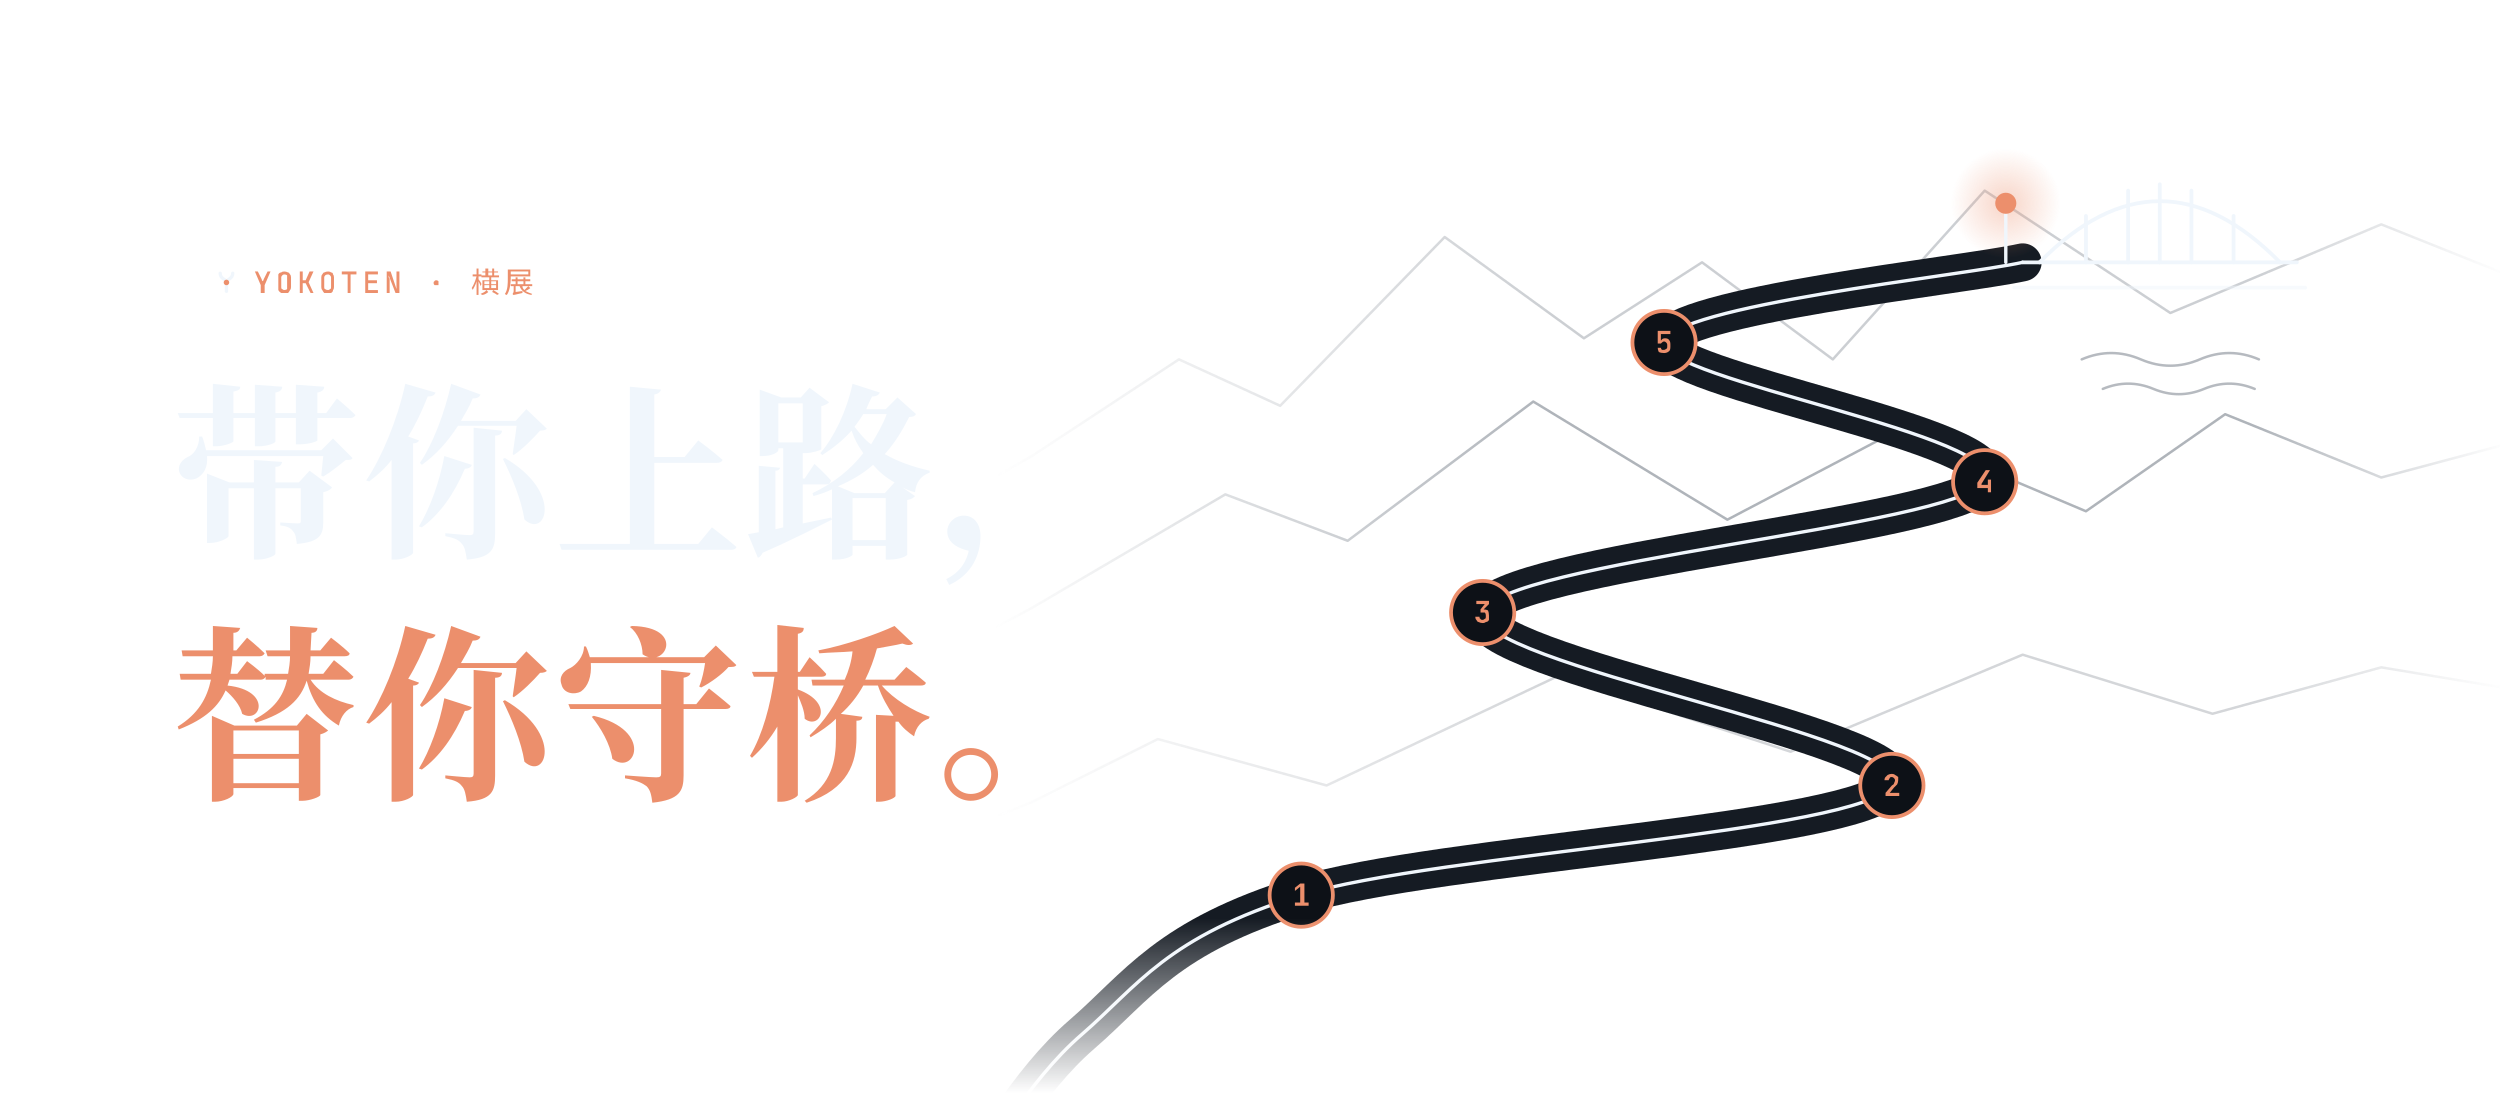
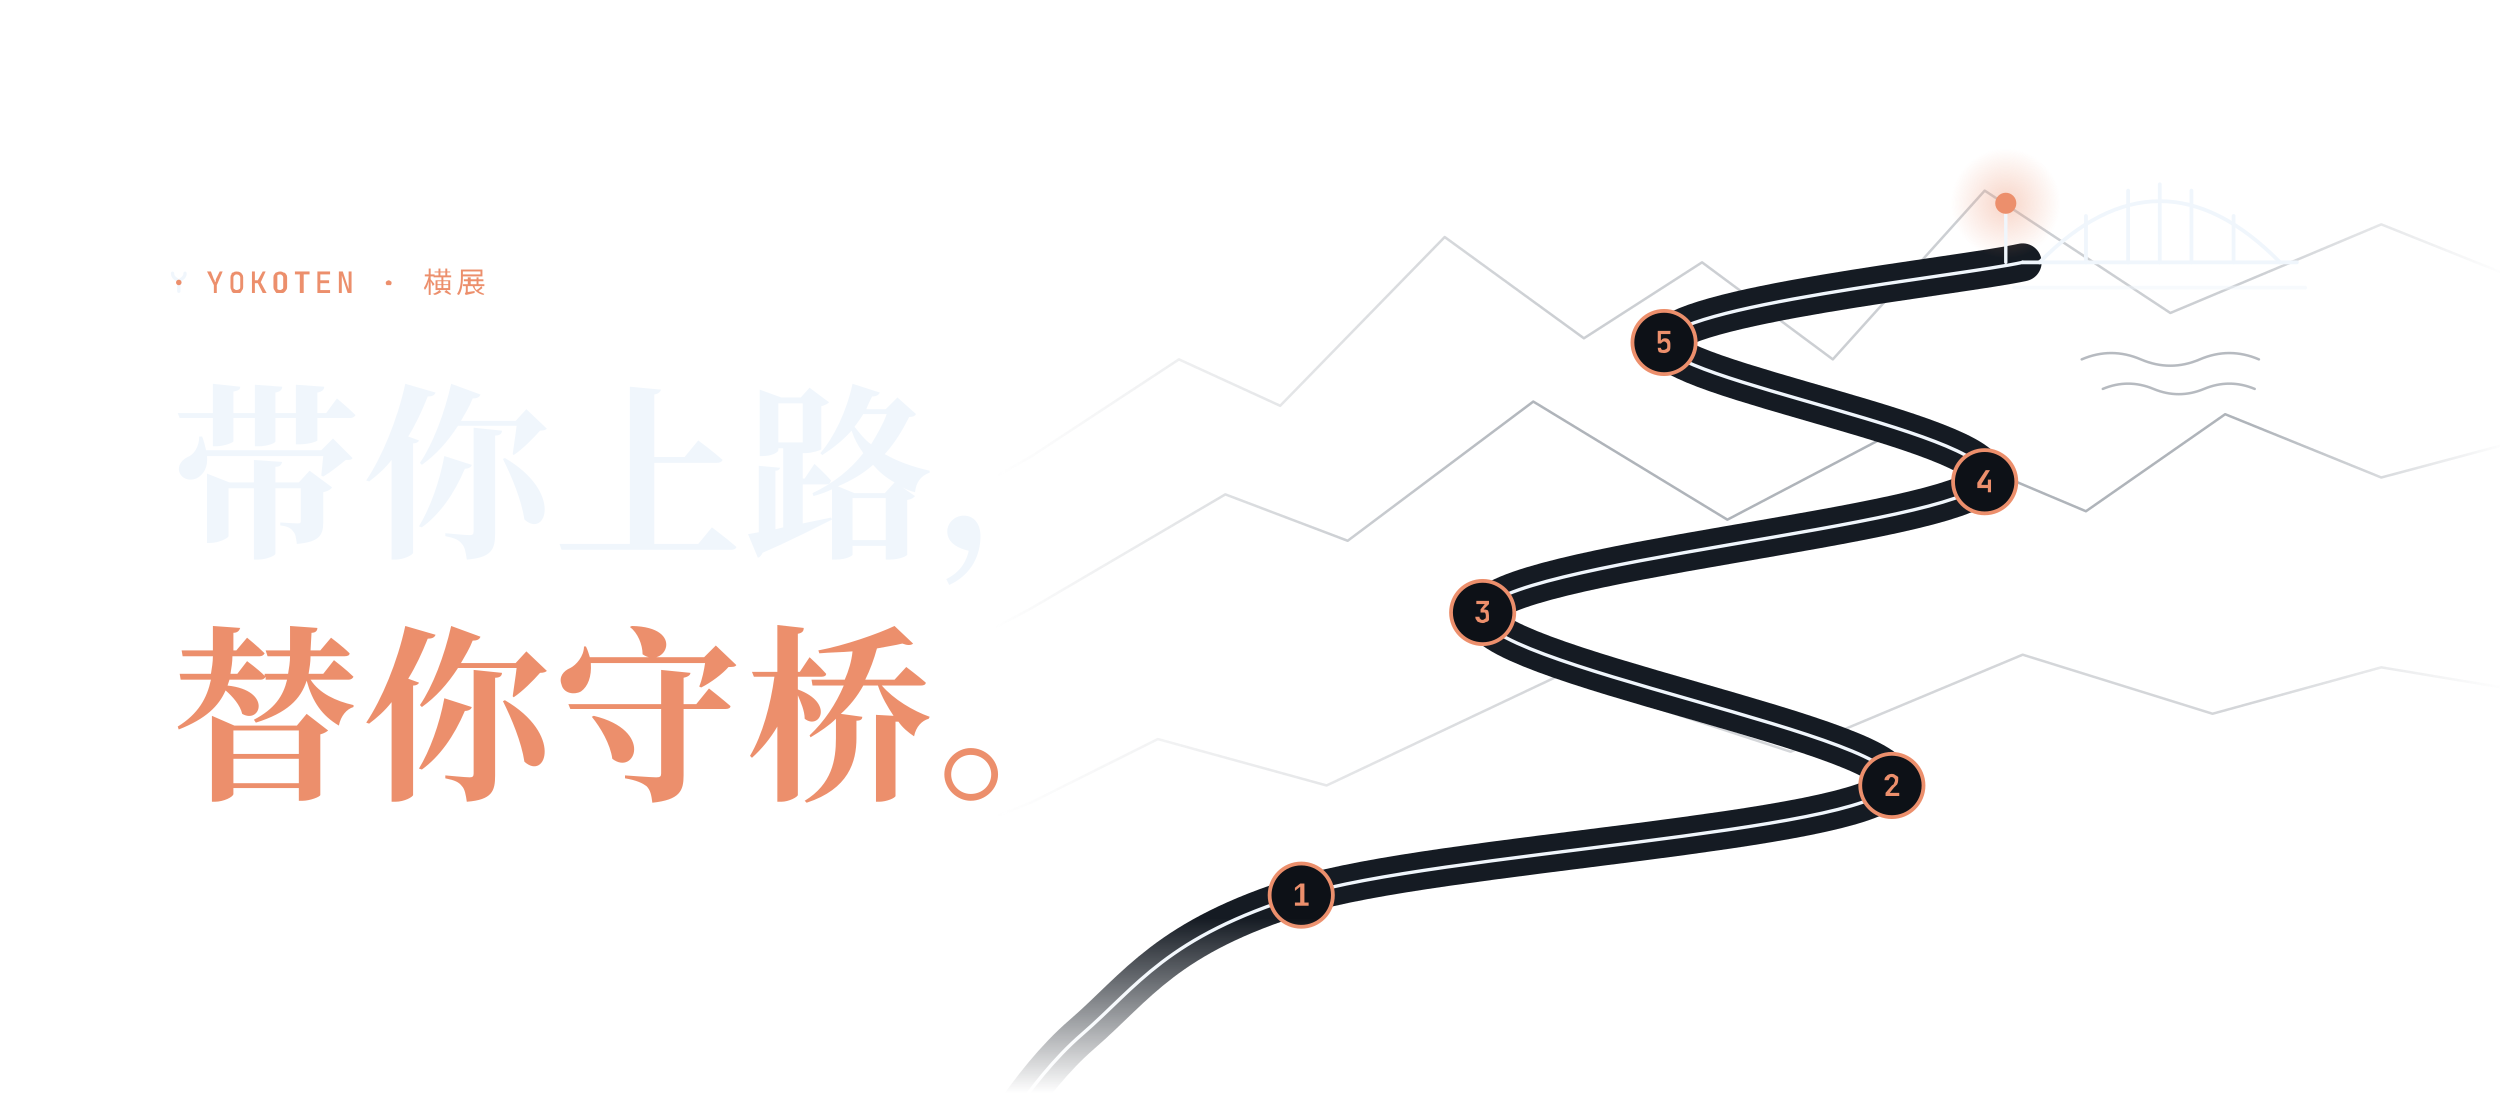
<svg xmlns="http://www.w3.org/2000/svg" viewBox="0 0 1280 560" width="1280" height="560" role="img" aria-label="yokoten：带你上路，替你守桥。">
  <defs>
    <linearGradient id="low" x1="0" x2="0" y1="0" y2="1">
      <stop offset=".84" stop-color="#fff" />
      <stop offset="1" stop-color="#fff" stop-opacity="0" />
    </linearGradient>
    <mask id="card">
      <rect width="1280" height="560" fill="url(#low)" />
    </mask>
    <linearGradient id="fade" x1="0" x2="1">
      <stop offset=".40" stop-color="#fff" stop-opacity="0" />
      <stop offset=".62" stop-color="#fff" />
      <stop offset=".9" stop-color="#fff" />
      <stop offset="1" stop-color="#fff" stop-opacity="0" />
    </linearGradient>
    <mask id="m">
      <rect width="1280" height="560" fill="url(#fade)" />
    </mask>
    <radialGradient id="halo">
      <stop offset="0" stop-color="#ec8f6c" stop-opacity=".38" />
      <stop offset="1" stop-color="#ec8f6c" stop-opacity="0" />
    </radialGradient>
  </defs>
  <style>
.ridge{fill:none;stroke:#6e7681;stroke-width:1.2;stroke-linejoin:round;stroke-linecap:round}
.road{fill:none;stroke:#f0f6fc;stroke-width:1.6;stroke-dasharray:.012 .008;stroke-linecap:round}
.ink{fill:none;stroke:#f0f6fc;stroke-linecap:round;stroke-linejoin:round}
@media (prefers-reduced-motion:no-preference){.road{animation:walk 40s linear infinite}.glow{animation:glow 3.6s ease-in-out infinite}}
@keyframes walk{to{stroke-dashoffset:-1}}
@keyframes glow{50%{opacity:.45}}
</style>
  <g mask="url(#card)">
    <g mask="url(#m)">
      <g transform="translate(528 22) scale(1.08)" class="ridge">
        <path d="M-60 230 L0 196 L70 150 L118 172 L196 92 L262 140 L318 104 L380 150 L452 70 L540 128 L640 86 L700 110" opacity=".35" />
        <path d="M-60 300 L0 268 L92 214 L150 236 L238 170 L330 226 L410 184 L500 222 L566 176 L640 206 L700 190" opacity=".55" />
        <path d="M-60 384 L0 360 L60 330 L140 352 L250 300 L360 336 L470 290 L560 318 L640 296 L700 306" opacity=".3" />
      </g>
    </g>
    <g transform="translate(528 22) scale(1.08)">
      <g class="ridge" opacity=".5">
        <path d="M498 150 q14 -6 28 0 t28 0 t28 0" />
        <path d="M508 164 q12 -5 24 0 t24 0 t24 0" />
      </g>
      <path d="M-30 540 C-21 528.3 -2.3 492.7 24 470 C50.3 447.3 64 423.7 128 404 C192 384.3 393.7 374.3 408 352 C422.3 329.7 206.7 294 214 270 C221.3 246 437.7 229.3 452 208 C466.3 186.7 297 159.3 300 142 C303 124.7 441.7 110.3 470 104" fill="none" stroke="#151b23" stroke-width="18" stroke-linecap="round" />
      <path class="road" d="M-30 540 C-21 528.3 -2.3 492.7 24 470 C50.3 447.3 64 423.7 128 404 C192 384.3 393.7 374.3 408 352 C422.3 329.7 206.7 294 214 270 C221.3 246 437.7 229.3 452 208 C466.3 186.7 297 159.3 300 142 C303 124.7 441.7 110.3 470 104" pathLength="1" />
      <g class="ink" stroke-width="1.8">
        <path d="M470 104 L600 104" />
        <path d="M478 104 Q535 46 592 104" />
        <path d="M500 104 L500 82 M520 104 L520 70 M535 104 L535 67 M550 104 L550 70 M570 104 L570 82" />
        <path d="M466 116 L604 116" opacity=".5" />
      </g>
      <circle class="glow" cx="462" cy="76" r="26" fill="url(#halo)" />
      <line x1="462" y1="104" x2="462" y2="80" stroke="#f0f6fc" stroke-width="1.6" stroke-linecap="round" />
      <circle class="glow" cx="462" cy="76" r="5" fill="#ec8f6c" />
      <g fill="#0d1117" stroke="#ec8f6c" stroke-width="1.8">
        <circle cx="128" cy="404" r="15" />
        <circle cx="408" cy="352" r="15" />
        <circle cx="214" cy="270" r="15" />
        <circle cx="452" cy="208" r="15" />
        <circle cx="300" cy="142" r="15" />
      </g>
      <path fill="#ec8f6c" d="M125 409l0-1.5l2.5 0l0-7.5l-2.5 2l0-1.5l2.5-2l2 0l0 9l2 0l0 1.5l-6.5 0zM405 357l0-1.5l3-3.5q1-.5 1-1q.5-1 .5-1.5q0-.5-.5-1q-.5-.5-1-.5q-1 0-1 .5q-.5 .5-.5 1l-2 0q0-1 .5-1.5q.5-.5 1-1q1-.5 2-.5q1 0 1.5 .5q1 .5 1.5 1q0 .5 0 1.5q0 1-.5 2q-.5 .5-1.5 1.5l-2 2.5l4.5 0l0 1.5l-6.5 0zM214 275q-1 0-2-.5q-.5 0-1-1q-.5-.5-.5-1.5l2 0q0 1 .5 1q0 .5 1 .5q.5 0 1-.5q.5 0 .5-1l0-.5q0-1-.5-1.5q-.5 0-1 0l-1 0l0-1.5l2-2.5l-4 0l0-1.5l6 0l0 1.5l-3 3l0-.5q1.5 0 2.5 .5q.5 1 .5 2.5l0 .5q0 1 0 1.5q-.5 1-1.5 1q-.5 .5-1.5 .5zM453.5 213l0-2l-5 0l0-2.5l4-6l2 0l-4 6.5l0 .5l3 0l0-2.5l1.5 0l0 6l-1.5 0zM300 147q-1.5 0-2.5-.5q-.5-1-.5-2l1.5 0q0 .5 .5 1q.5 0 1 0q.5 0 1-.5q.5 0 .5-1l0-1q0-.5-.5-1q-.5-.5-1-.5q-.5 0-1 .5q0 0-.5 .5l-1.5 0l0-6l6 0l0 1.5l-4.5 0l0 3l.5 0l-.5 .5q0-.5 .5-1q.5-.5 1.5-.5q1.5 0 2 1q.5 .5 .5 2l0 1q0 1.5-.5 2q-1 1-2.5 1z" />
    </g>
-     <g transform="translate(109.9 138.2) scale(0.1888)">
+     <g transform="translate(85.5 138.2) scale(0.1888)">
      <path d="M32 58V34M32 34C32 25 15 25 15 9M32 34C32 25 49 25 49 9" fill="none" stroke="#f0f6fc" stroke-width="9" stroke-linecap="round" stroke-linejoin="round" />
      <circle cx="32" cy="34" r="7.5" fill="#ec8f6c" />
    </g>
-     <path fill="#ec8f6c" d="M133.5 150l0-4l-3-7l1.5 0l2 4q0 .5 .5 1q0 .5 0 .5q0 0 0-.5q.5-.5 .5-1l2-4l1.5 0l-3 7l0 4l-2 0zm12 0q-1 0-1.5 0q-1-.5-1.5-1.5q0-.5 0-1.5l0-5q0-1 0-1.5q.5-1 1.5-1q.5-.5 1.5-.5q1 0 2 .5q.5 0 1 1q.5 .5 .5 1.5l0 5q0 1-.5 1.5q-.5 1-1 1.5q-1 0-2 0zm0-1.5q1 0 1.5-.5q0 0 0-1l0-5q0-.5 0-1q-.5-.5-1.5-.5q-.5 0-1 .5q-.5 .5-.5 1l0 5q0 1 .5 1q.5 .5 1 .5zm8 1.5l0-11l1.5 0l0 4.5l1.5 0l2-4.5l2 0l-2.5 5.5l2.5 5.5l-1.5 0l-2.5-5l-1.5 0l0 5l-1.5 0zm14.5 0q-1 0-2 0q-.5-.5-1-1.5q-.5-.5-.5-1.5l0-5q0-1 .5-1.5q.5-1 1-1q1-.5 2-.5q1 0 1.5 .5q1 0 1 1q.5 .5 .5 1.5l0 5q0 1-.5 1.5q0 1-1 1.5q-.5 0-1.5 0zm0-1.5q.5 0 1-.5q.5 0 .5-1l0-5q0-.5-.5-1q-.5-.5-1-.5q-1 0-1.5 .5q-.5 .5-.5 1l0 5q0 1 .5 1q.5 .5 1.5 .5zm10 1.5l0-9.5l-3 0l0-1.5l7.5 0l0 1.5l-3 0l0 9.5l-1.5 0zm9 0l0-11l6.5 0l0 1.5l-5 0l0 3l4.5 0l0 1.5l-4.5 0l0 3.5l5 0l0 1.5l-6.5 0zm11 0l0-11l2 0l3 9q0-.5 0-1q0-.5 0-1.5q0-.5 0-1l0-5.5l1.5 0l0 11l-2 0l-3.5-9q0 .5 0 1q.5 .5 .5 1q0 1 0 1.5l0 5.5l-1.5 0zm25.5-4q-1 0-1 0q-.5-.5-.5-1q0-1 .5-1q0-.5 1-.5q.5 0 1 .5q0 0 0 1q0 .5 0 1q-.5 0-1 0zM249 148.5c-.5 1-2 1.5-3 2c.5 0 .5 .5 1 .5c1 0 2.5-1 3-1.5l-1-1zm3 1c1 .5 2 1 2.5 1.5l1-.5c-.5-.5-2-1.5-3-2l-.5 1zm-8-12l0 3l-2 0l0 1l2 0c-.5 2-1.5 4.5-2.5 6c0 0 .5 .5 .5 1c.5-1 1.5-2.5 2-4.5l0 7l1 0l0-7c.5 1 1 2 1 2.5l.5-1c0-.5-1-2-1.5-2.5l0-1.5l1.5 0l0 .5l4 0l0 1.5l-3.5 0l0 5l8 0l0-5l-3.5 0l0-1.5l4 0l0-1l-2.5 0l0-1.5l2 0l0-.5l-2 0l0-1.5l-1 0l0 1.5l-2 0l0-1.5l-1.5 0l0 1.5l-1.5 0l0 .5l1.5 0l0 1.5l-2 0l0-.5l-1.5 0l0-3l-1 0zm6 3.5l0-1.5l2 0l0 1.5l-2 0zm-2 5l2.5 0l0 1.5l-2.5 0l0-1.5zm3.5 0l2.5 0l0 1.5l-2.5 0l0-1.5zm-3.5-2l2.5 0l0 1.5l-2.5 0l0-1.5zm3.5 0l2.5 0l0 1.5l-2.5 0l0-1.5zm11.5 7l0 0c0 0 .5 0 4.5-1c0-.5 0-.5 0-1l-3.5 .5l0-3l2 0c1 2.5 3 4 6 4.5c0 0 .5-.5 .5-.5c-1.5-.5-2.5-1-3.5-1.5c1-.5 2-1 2.5-1.5l-1-1c-.5 .5-1.5 1.5-2 2c-.5-.5-1-1-1-2l5 0l0-1l-3.5 0l0-1.5l2.5 0l0-1l-2.5 0l0-1l-1 0l0 1l-3 0l0-1l-1 0l0 1l-2 0l0 1l2 0l0 1.5l-2.5 0l0 1l1.5 0l0 2.5c0 1-.5 1-.5 1.5c0 0 0 .5 .5 .5zm2-7l3 0l0 1.5l-3 0l0-1.5zm-3.5-5l9 0l0 1.5l-9 0l0-1.5zm-1.5-1l0 4.5c0 2.5 0 6-1.5 8c.5 .5 1 .5 1 .5c1.5-2 2-6 2-8.5l0-1l10 0l0-3.5l-11.5 0z" />
+     <path fill="#ec8f6c" d="M109.5 150l0-4l-3.5-7l2 0l1.5 4q.5 .5 .5 1q0 .5 0 .5q0 0 .5-.5q0-.5 0-1l2-4l1.5 0l-3 7l0 4l-1.5 0zm11.5 0q-1 0-1.5 0q-1-.5-1-1.5q-.5-.5-.5-1.5l0-5q0-1 .5-1.5q0-1 1-1q.5-.5 1.5-.5q1.5 0 2 .5q.5 0 1 1q.5 .5 .5 1.5l0 5q0 1-.5 1.5q-.5 1-1 1.5q-.5 0-2 0zm0-1.5q1 0 1.5-.5q.5 0 .5-1l0-5q0-.5-.5-1q-.5-.5-1.5-.5q-.5 0-1 .5q-.5 .5-.5 1l0 5q0 1 .5 1q.5 .5 1 .5zm8 1.5l0-11l1.5 0l0 4.5l1.5 0l2.5-4.5l1.5 0l-2.5 5.5l3 5.5l-2 0l-2.5-5l-1.5 0l0 5l-1.5 0zm14.5 0q-1 0-2 0q-.5-.5-1-1.5q-.5-.5-.5-1.5l0-5q0-1 .5-1.5q.5-1 1-1q1-.5 2-.5q1 0 1.5 .5q1 0 1.5 1q.5 .5 .5 1.5l0 5q0 1-.5 1.5q-.5 1-1.5 1.5q-.5 0-1.5 0zm0-1.5q.5 0 1-.5q.5 0 .5-1l0-5q0-.5-.5-1q-.5-.5-1-.5q-1 0-1.5 .5q0 .5 0 1l0 5q0 1 0 1q.5 .5 1.5 .5zm10 1.5l0-9.5l-2.5 0l0-1.5l7.5 0l0 1.5l-3 0l0 9.5l-2 0zm9 0l0-11l6.5 0l0 1.5l-5 0l0 3l4.5 0l0 1.5l-4.5 0l0 3.5l5 0l0 1.5l-6.5 0zm11 0l0-11l2 0l3 9q0-.5 0-1q0-.5 0-1.5q0-.5 0-1l0-5.5l1.5 0l0 11l-2 0l-3-9q0 .5 0 1q0 .5 0 1q0 1 0 1.5l0 5.5l-1.5 0zm25.5-4q-.5 0-1 0q-.5-.5-.5-1q0-1 .5-1q.5-.5 1-.5q.5 0 1 .5q.5 0 .5 1q0 .5-.5 1q-.5 0-1 0zM225 148.5c-1 1-2 1.5-3.5 2c.5 0 1 .5 1 .5c1 0 2.5-1 3.5-1.5l-1-1zm2.5 1c1 .5 2 1 3 1.5l.5-.5c-.5-.5-2-1.5-2.5-2l-1 1zm-8-12l0 3l-2 0l0 1l2 0c-.5 2-1.5 4.5-2.5 6c0 0 .5 .5 .5 1c1-1 1.5-2.5 2-4.5l0 7l1 0l0-7c.5 1 1 2 1 2.5l1-1c-.5-.5-1.5-2-2-2.5l0-1.5l1.5 0l0 .5l4 0l0 1.5l-3 0l0 5l7.5 0l0-5l-3.5 0l0-1.5l4 0l0-1l-2 0l0-1.5l1.5 0l0-.5l-1.5 0l0-1.5l-1 0l0 1.5l-2.5 0l0-1.5l-1 0l0 1.5l-2 0l0 .5l2 0l0 1.5l-2 0l0-.5l-2 0l0-3l-1 0zm6 3.5l0-1.5l2.5 0l0 1.5l-2.5 0zm-1.5 5l2 0l0 1.5l-2 0l0-1.5zm3 0l2.5 0l0 1.5l-2.5 0l0-1.5zm-3-2l2 0l0 1.5l-2 0l0-1.5zm3 0l2.5 0l0 1.5l-2.5 0l0-1.5zm11.5 7l0 0c0 0 .5 0 4.5-1c0-.5 0-.5 0-1l-3.5 .5l0-3l2.5 0c1 2.5 3 4 5.5 4.5c0 0 .5-.5 .5-.5c-1-.5-2.5-1-3-1.5c.5-.5 1.5-1 2-1.5l-.5-1c-.5 .5-1.5 1.5-2.5 2c-.5-.5-1-1-1-2l5 0l0-1l-3 0l0-1.5l2.5 0l0-1l-2.5 0l0-1l-1 0l0 1l-3 0l0-1l-1.5 0l0 1l-2 0l0 1l2 0l0 1.5l-2.5 0l0 1l1.5 0l0 2.5c0 1-.5 1-.5 1.5c0 0 .5 .5 .5 .5zm2.5-7l3 0l0 1.5l-3 0l0-1.5zm-4-5l9 0l0 1.5l-9 0l0-1.5zm-1-1l0 4.5c0 2.5-.5 6-2 8c.5 .5 1 .5 1 .5c1.5-2 2-6 2-8.5l0-1l10 0l0-3.5l-11 0z" />
    <path fill="#f0f6fc" d="M172.5 204l-5.5 7.5l-4.5 0l0-10.5c2.5-.5 3.5-1.5 3.5-3l-14.5-1l0 14.5l-10.5 0l0-10.5c2.5-.5 3.5-1.5 3.5-3l-14-1l0 14.5l-11 0l0-11c2.5-.5 3.5-1 3.5-2.5l-14-1.5l0 15l-18 0l1 2.5l17 0l0 14.5l1.5 0c4.5 0 9-2 9-2.5l0-12l11 0l0 14.5l2 0c4 0 8.5-1.5 8.5-2.5l0-12l10.5 0l0 13.5l2 0c4.5 0 9-1.5 9-2l0-11.5l17 0c1 0 2-.5 2.5-1.5c-3.5-3.5-9.5-8.5-9.5-8.5zm-69 19.5l-1.5 0c0 5.5-3 9.5-6 10.5c-8.5 4.5-3.5 14 4.5 11c4-2 6-6 5.5-11.5l59.5 0l-1 10l1 .5c3.5-2 8.5-6 11.5-8.5c2 0 3 0 3.5-1l-10-10l-6 6l-59 0c-.5-2-1-4.5-2-7zm13.5 51l0-24.5l13 0l0 36.5l2 0c4.5 0 9-2 9-3l0-33.5l13 0l0 16.5c0 1 0 1.5-1.5 1.5c-2 0-9-.5-9-.5l0 1.5c4 .5 5.5 1.5 6.5 3c1.5 1.5 1.5 3.5 2 6.5c11.5-1 13.5-4.5 13.5-11l0-15.5c2.5-.5 4-1.5 4.5-2.5l-11.5-8.5l-5.5 6l-12 0l0-8c2.5 0 3-1 3.5-2.5l-14.5-1l0 11.5l-12.5 0l-11.5-4.5l0 35.5l1.5 0c4.5 0 9.5-2.5 9.5-3.5zm141.5-40l-1 .5c4.5 9 9.5 21 11 31c11 10 20-14-10-31.5zm-31-1c-2.5 13.5-7.5 27-13 36l1.5 .5c9-6.5 16.5-17 22-30c2 0 3.5-1 3.5-2l-14-4.5zm15-14.5l0 53c0 1.5-.5 2-2 2c-2 0-12.5-1-12.5-1l0 1.5c5 1 7 2 8.5 4c1.5 1.5 2 4.5 2.5 8c13-1 14.5-5.5 14.5-13.5l0-50c2.5 0 3.5-1 3.5-2.5l-14.5-1.5zm-11.5-22.5c-3.5 15.5-9.5 31-16 40.5l1 1c7-5 13-11.5 18.5-20l30 0c-.5 4.5-1.5 10.5-2 14.5l.5 .5c4.5-3 10-8.5 13.5-12.5c2 0 3-.5 3.5-1l-10.5-10l-5.5 6l-28 0c2-3.5 4.5-7.5 6-11.5c2 0 3.5-.5 4-2l-15-5.5zm-23.5 0c-4 18.5-12 37.5-20 49.5l1.5 .5c4-3 8-6.5 11.5-11l0 51l2 0c4.5 0 9-2.5 9-3.5l0-56c2 0 3-1 3-1.5l-5.5-2c4-6.5 7-13 10-20.5c2 0 3.5-.5 4-2l-15.5-4.5zm79 82l1 3l87 0c1 0 2.5-.5 2.5-1.5c-4.5-4-12.5-10-12.5-10l-7 8.5l-22.5 0l0-41.5l32 0c1.5 0 2.5-.5 3-1.5c-5-4.5-12.5-10-12.5-10l-7 8.5l-15.5 0l0-32c2.5-.5 3-1.5 3.5-2.5l-16-1.5l0 80.5l-36 0zm150-82c-3 14-9.5 27.5-16.5 35.5l1 1c5.5-3.5 10.5-7.5 15-12.5c1.5 4.5 3.5 8 6 11.5c-6.5 8.5-15.5 15.5-26 20.5l.5 1.5c3.5-1 6.5-2 9.5-3.5l0 36l2 0c5.5 0 8.5-2 8.5-2.5l0-4.5l17 0l0 7l2 0c5.5 0 9-2 9-2.5l0-28c2.5-.5 3-1 4-2l-6.5-4.5c2 1 4 2 6.5 2.5c.5-5 3-8.5 7.5-10l0-1c-9-2-17-5-23-8.5c5-5.5 9-12 12.5-19c2 0 3-.5 3.5-1.5l-9.5-8.5l-6 6l-10 0c1-2.5 2-4.5 3-6.5c2.5 0 3.5-1 4-2l-14-4.5zm0 80l0-21.5l17 0l0 21.5l-17 0zm17.5-64.5c-2 5.5-5 10.5-8 15.5c-3.5-2.5-6-6-8.5-9c1.5-2 3-4 4.5-6.5l12 0zm-7 26c3 3.5 6.5 6.5 11 9l-5 5.5l-15.5 0l-8.5-3.5c7-3 13-6.5 18-11zm-36-31.5l0 20l-12.5 0l0-20l12.5 0zm-22-3l0 30l1.5 0c5 0 8-2 8-3l0-1l2.5 0l0 40.5l-4 1l0-30c1.5 0 2-.5 2.5-1.5l-11-1l0 34l-5.5 1l5 12c1 0 2-1.5 2.5-2.5c16-7 27.5-13 35.5-17l-.5-1l-14.5 3l0-20l12 0c1.5 0 2-.5 2.5-2c-3-3.5-8.5-8.5-8.5-8.5l-5 7.5l-1 0l0-13l1.5 0c3 0 8-1.5 8-2l0-22c2-.5 3.5-1.5 4-2l-10-7.5l-4.5 5l-10 0l-11-4l0 4zm107 78.5c-4.5-1-11-3.5-11-10c0-4 3.5-8 8.5-8c5 0 8.5 4 8.5 10.5c0 9-4 19.5-16 25l-1.5-3c8-4 10.5-10 11.5-14.5z" />
    <path fill="#ec8f6c" d="M135.5 345l0 1c-3.5-3.5-9-7.5-9-7.5l-5 6.5l-3.5 0c.5-3 1-6 1-9l14 0c1 0 2-.5 2.5-1.5c-3.5-3.5-9-8-9-8l-5.5 6.5l-1.5 0l0-9c2 0 3-1 3.5-2.5l-14-1l0 12.5l-16 0l.5 3l15.5 0c0 3-.5 6-1 9l-16 0l.5 3l15.5 0c-2 9.5-6.5 17.5-17 24l.5 1.5c14-5.5 20.5-12 24-20c3.5 3 7.5 7.5 8.5 12c9.5 5.5 15.5-12-7.5-14.5l1-3l16 0c1 0 2-.5 2.5-1.5l0 1.5l11 0c-2 8.5-6.5 15-17 20.5l1 1.5c16-5 23-12 26-21.5c3 11 8 18 16.5 23c1-5 4-8.5 7.5-9.5l0-1c-9-2-17.5-6-22-13l19.5 0c1 0 2-.5 2.5-1.5c-3.5-3.5-10-8.5-10-8.5l-5.5 7l-7.5 0c.5-3 1-6 1-9l17.5 0c1.5 0 2.5-.5 2.5-1.5c-3.5-3.5-9.5-8-9.5-8l-5.5 6.5l-5 0l.5-9c2 0 3-1 3-2.5l-14-1l0 12.5l-12.5 0l1 3l11.5 0c0 3-.5 6-1 9l-12 0zm17.5 43.5l0 12.5l-33.5 0l0-12.5l33.5 0zm0-2.5l-33.5 0l0-12l33.5 0l0 12zm-44.5-14.5l0 39l1.5 0c4.5 0 9.5-2.5 9.5-4l0-3l33.5 0l0 6.5l2 0c3.5 0 9-2 9-3l0-31c2-.5 3.5-1.5 4-2l-11-8.5l-5 6l-32 0l-11.5-5l0 5zm150-13l-1 .5c4.5 9 9.5 21 11 31c11 10 20-14-10-31.5zm-31-1c-2.5 13.5-7.5 27-13 36l1.5 .5c9-6.5 16.5-17 22-30c2 0 3.5-1 3.5-2l-14-4.5zm15-14.5l0 53c0 1.5-.5 2-2 2c-2 0-12.5-1-12.5-1l0 1.5c5 1 7 2 8.5 4c1.5 1.5 2 4.5 2.5 8c13-1 14.5-5.5 14.5-13.5l0-50c2.5 0 3.5-1 3.5-2.5l-14.5-1.5zm-11.5-22.5c-3.5 15.5-9.5 31-16 40.5l1 1c7-5 13-11.5 18.5-20l30 0c-.5 4.5-1.5 10.5-2 14.5l.5 .5c4.5-3 10-8.5 13.5-12.5c2 0 3-.5 3.5-1l-10.5-10l-5.5 6l-28 0c2-3.5 4.5-7.5 6-11.5c2 0 3.5-.5 4-2l-15-5.5zm-23.5 0c-4 18.5-12 37.5-20 49.5l1.5 .5c4-3 8-6.5 11.5-11l0 51l2 0c4.5 0 9-2.5 9-3.5l0-56c2 0 3-1 3-1.5l-5.5-2c4-6.5 7-13 10-20.5c2 0 3.5-.5 4-2l-15.5-4.5zm116 0l-1 .5c4 3 6.5 9 6.5 14c11.5 8 22.5-14-5.5-14.5zm-19.5 46l-1 .5c4.5 5.5 9.5 14 10.5 21.5c11.5 9 21.5-14.5-9.5-22zm-4-35.5l-1 0c0 5-4 9.5-7 11c-3.5 1.5-6 4.5-4.5 8.5c1 4.5 6.5 5.5 10 3.5c3.5-2.5 5.5-7.5 5-14.5l58.5 0c-.5 3.5-1.5 8.5-3 12l1 .5c5-2.5 11-7 14-10.5c2 0 3.5 0 4-1l-10.5-10l-6 6l-58.5 0c-.5-1.5-1-3.5-2-5.5zm53.5 13.5l-15-1.5l0 17.5l-47.5 0l1 2.5l46.5 0l0 33c0 1.5-.5 2-2.5 2c-2.5 0-16-1-16-1l0 1.5c6 1 9 2.5 11 4c2 2 2.5 4.5 3 8.5c14-1.5 16-6 16-14l0-34l21.5 0c1.5 0 2.5-.5 2.5-1.5c-4-3.5-11-9-11-9l-6.5 8l-6.5 0l0-13.5c2.5-.5 3.5-1.5 3.5-2.5zm114-15l-9.5-9c-8.5 4-25.5 10-39 12.5l.5 1.5c5.5-.5 11.5-.5 17-1c-.5 5-2 10-4 14.5l-17 0l.5 3l16 0c-4 9.5-10 18.5-17.5 25.5l.5 1c5-3 9.5-6 13-9.5l0 10c0 11-2 23.5-16 32l1 1c21.5-7 25.5-21 25.5-33l0-9c2.5 0 3-1 3-2l-11-1.5c4.5-4 8.5-9 11.5-14.5l7.5 0c2 6 5 11 8 15.5l-9-.5l0 44.5l1.5 0c4 0 8.5-2 8.5-3l0-38l1.5 0c2 3 5 5.5 8 7.5c1-5 4-8 7.5-9l.5-1c-8.5-3-18.5-9-24.5-16l20 0c1.5 0 2.5-.5 2.5-1.5c-4-3.5-10-8-10-8l-6 6.5l-15 0c2.5-5 4.5-10.5 6-16c5-1 9-1.5 13-2.5c2.5 1 4.5 1 5.5 0zm-53 7l-5 7.5l-1 0l0-19.5c2.5-.5 3-1.5 3-3l-13.5-1.5l0 24l-13 0l1 2.5l10.5 0c-2 14.5-6 29.5-12.5 40.5l1 1c5-4.5 9.5-10 13-16l0 38.5l2 0c4 0 8.5-2.5 8.5-3.5l0-51c1.5 3.5 3.5 8 3.5 12c7.5 6 15.5-8-3.5-15l0-6.5l12 0c1.5 0 2.5-.5 2.5-1.5c-3-3.5-8.5-8.5-8.5-8.5zm82.5 73.5c7.5 0 14-6 14-13.5c0-7.5-6.5-13.5-14-13.5c-7 0-13.5 6-13.5 13.5c0 7.5 6.5 13.5 13.5 13.5zm0-3.5c-5.5 0-10-4.5-10-10c0-5.5 4.5-10 10-10c6 0 10.5 4.5 10.5 10c0 5.5-4.5 10-10.5 10z" />
  </g>
</svg>
